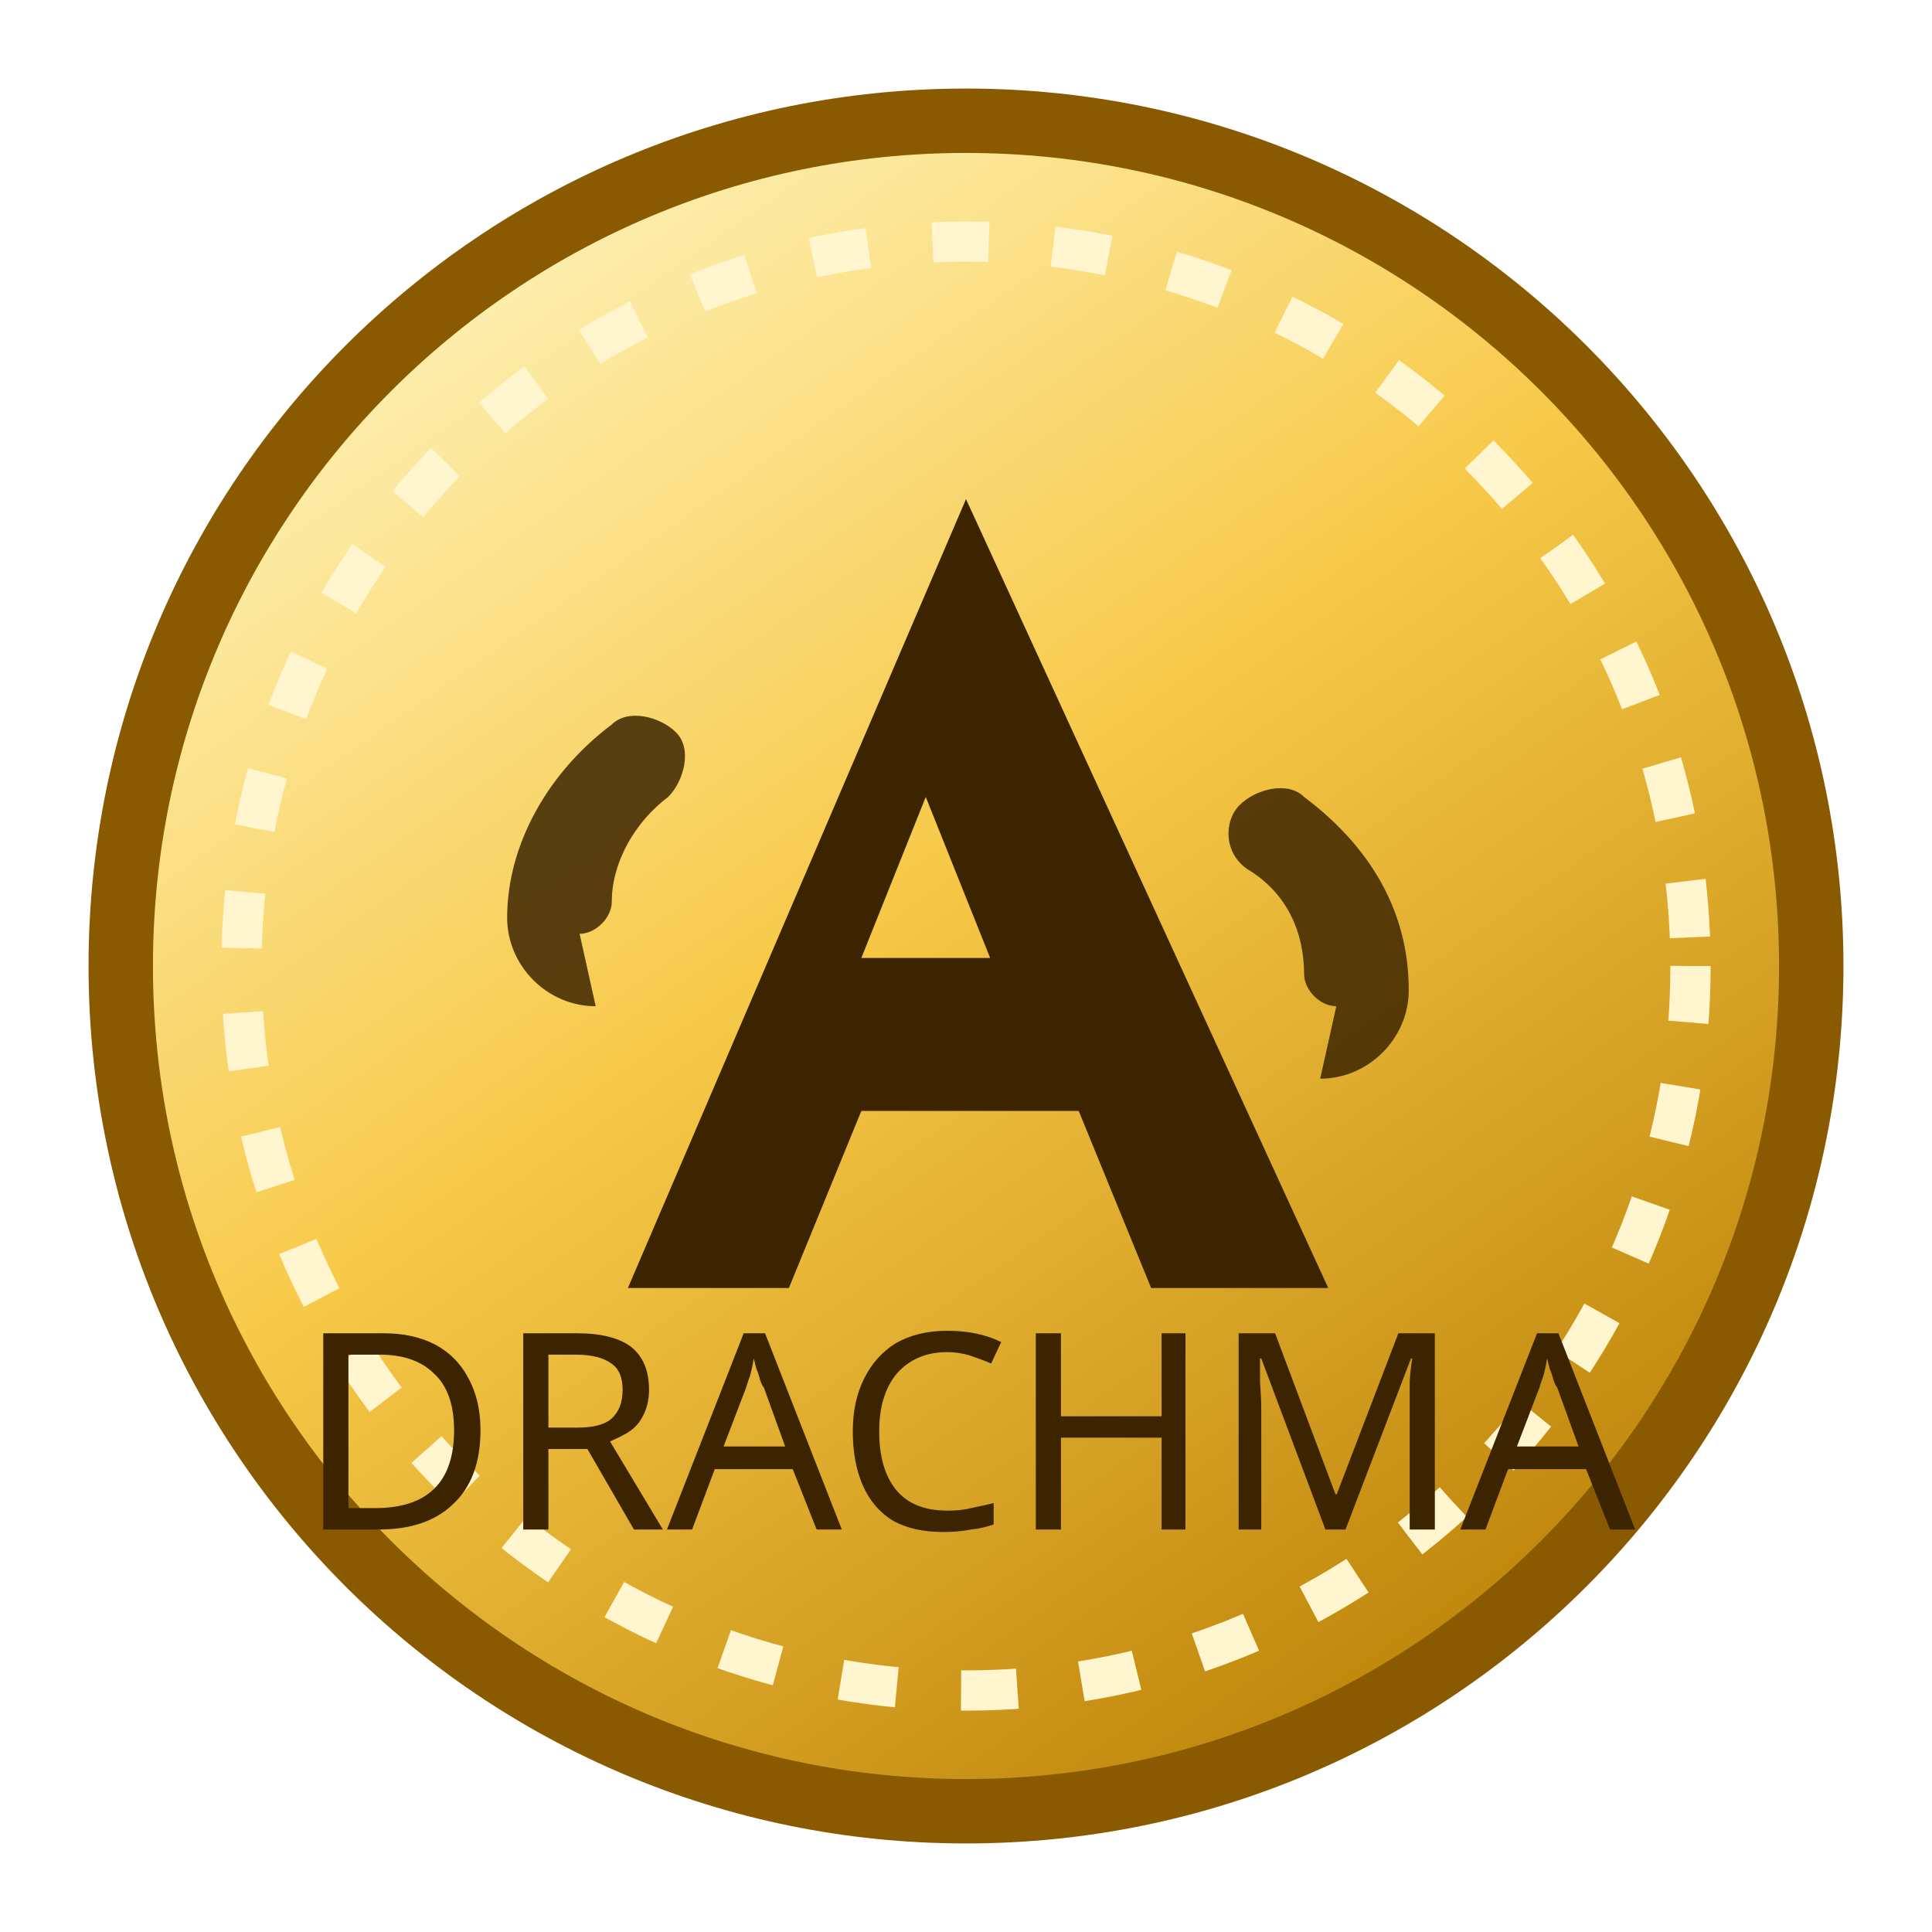
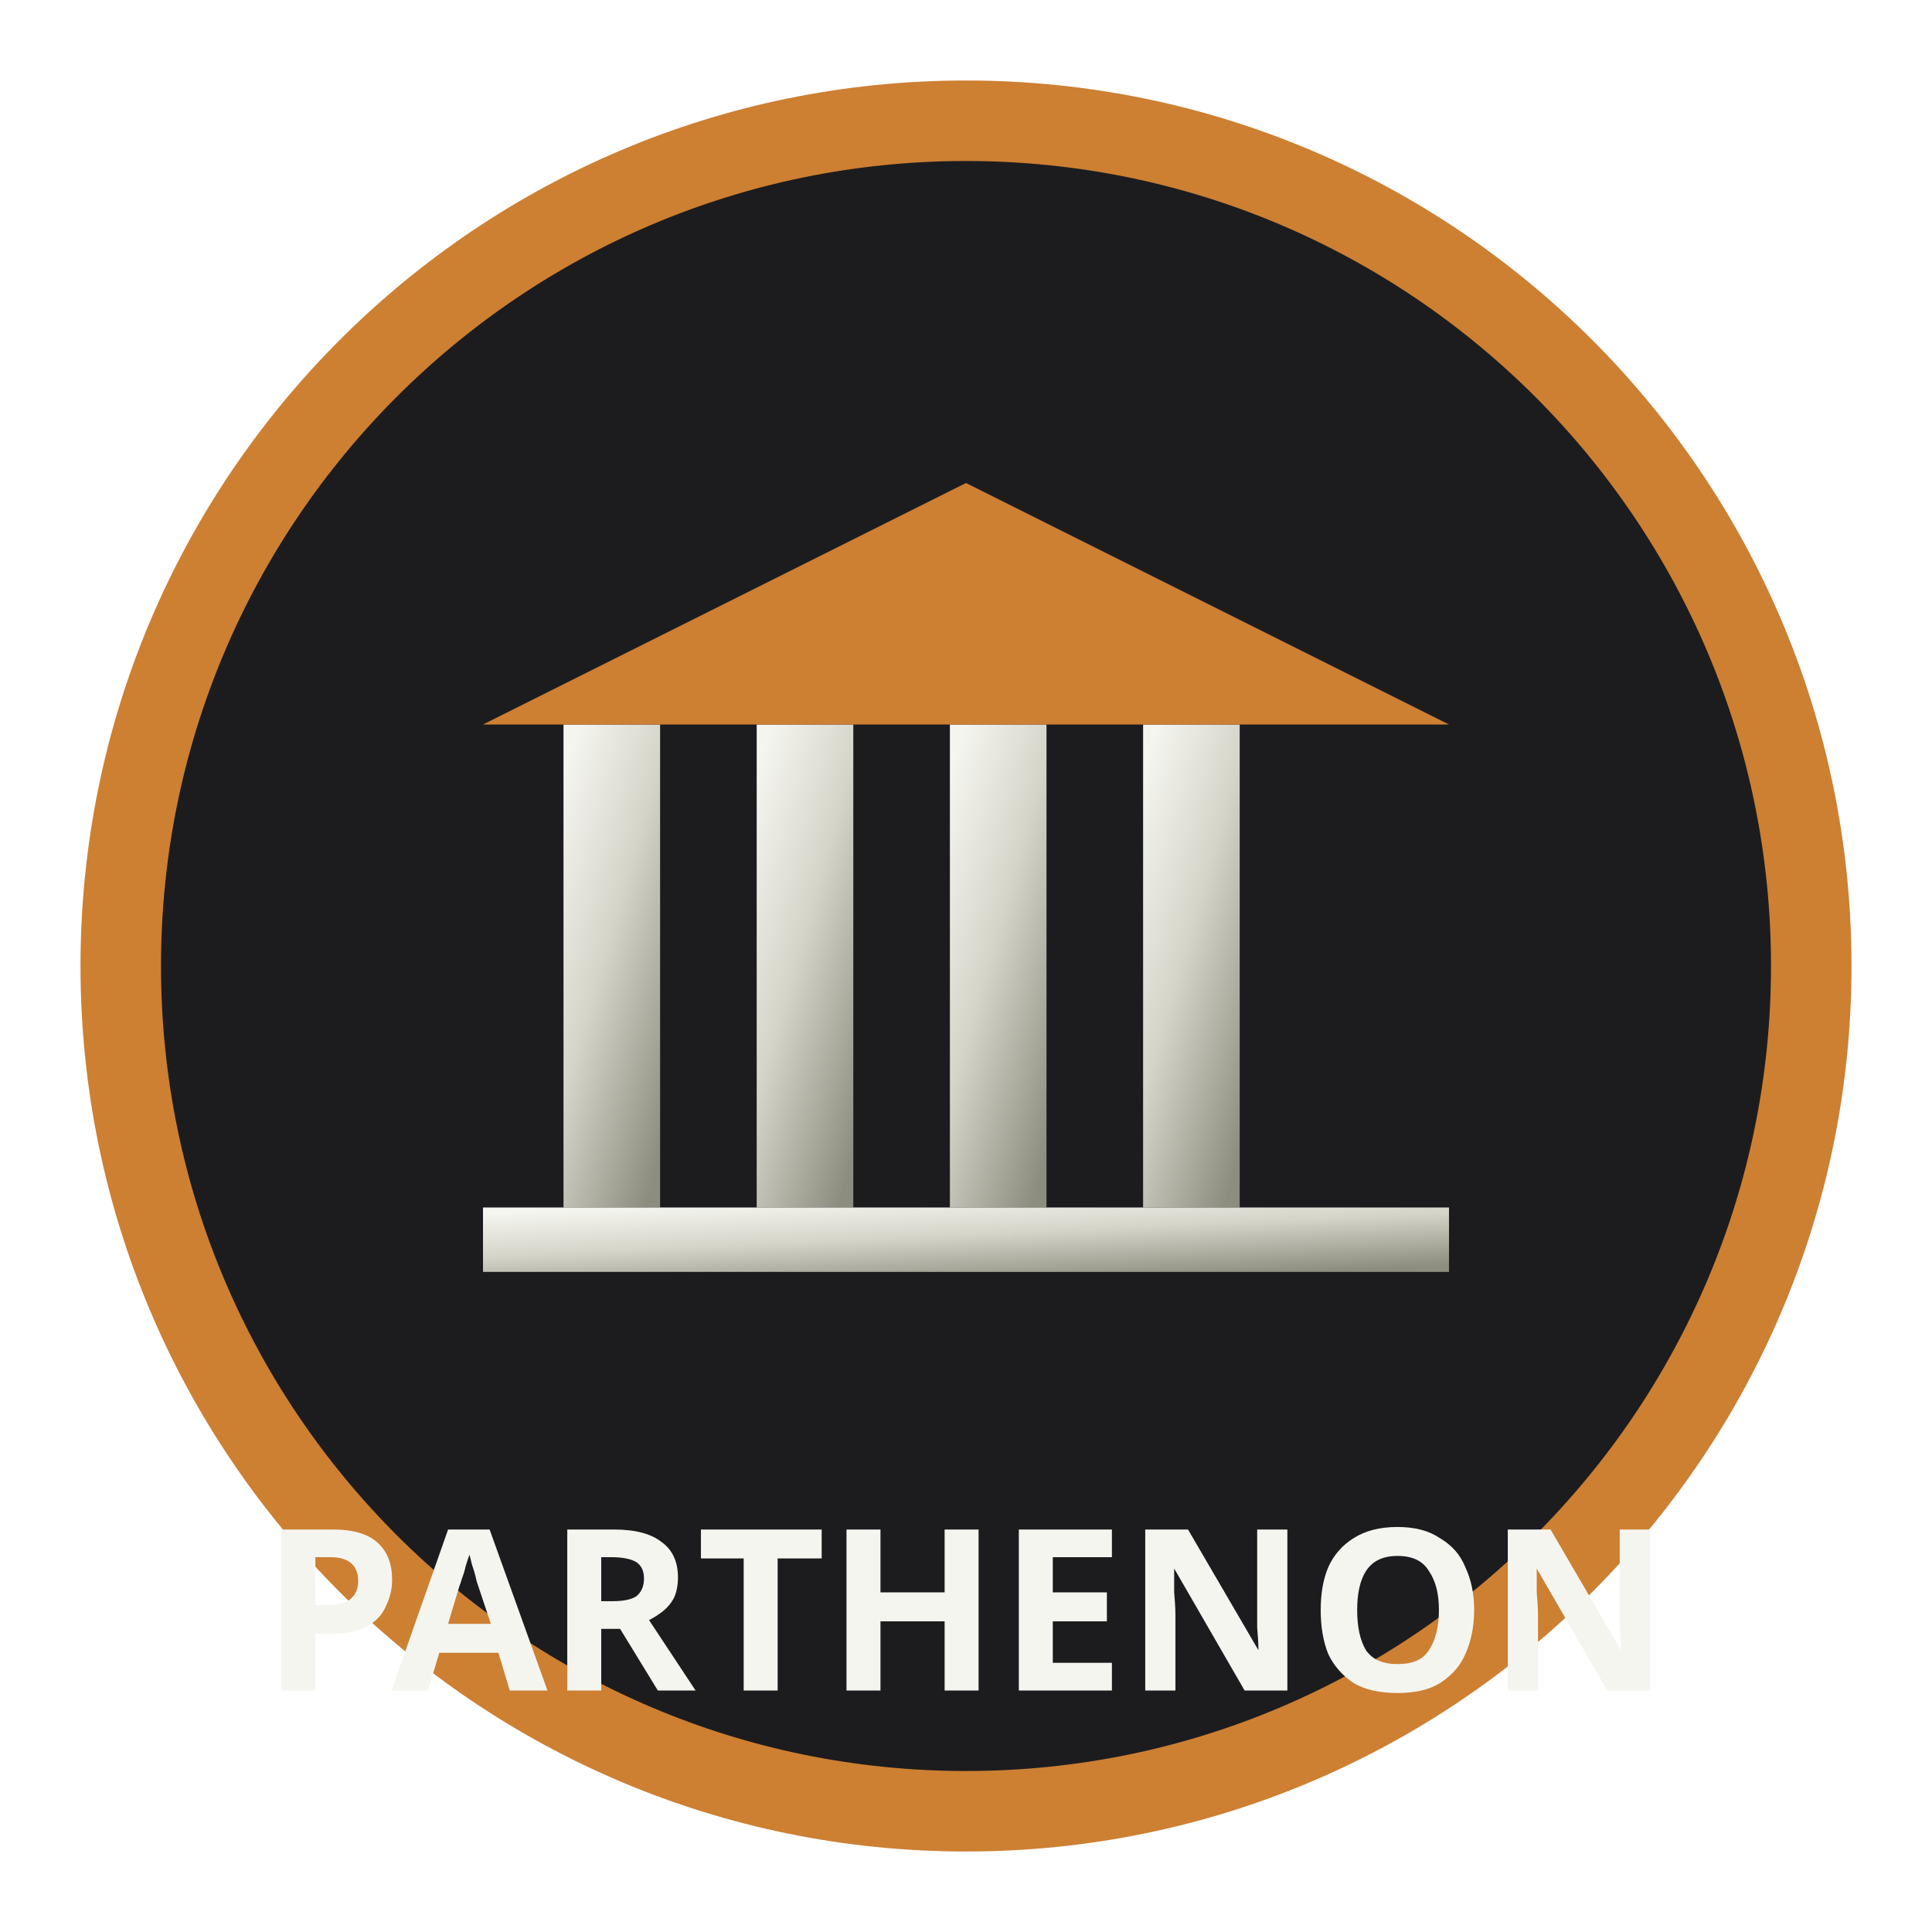
<svg xmlns="http://www.w3.org/2000/svg" viewBox="0 0 24 24" width="24" height="24" role="img">
  <defs>
    <linearGradient id="coinLight" x1="15%" y1="0%" x2="85%" y2="100%">
-       <stop offset="0%" stop-color="#fff8c9" />
-       <stop offset="45%" stop-color="#f7c948" />
-       <stop offset="100%" stop-color="#b47900" />
+       <stop offset="0%" stop-color="#F5F5F0" />
+       <stop offset="45%" stop-color="#D4D4C8" />
+       <stop offset="100%" stop-color="#8C8C7F" />
    </linearGradient>
  </defs>
-   <circle cx="12" cy="12" r="10.5" fill="url(#coinLight)" stroke="#8a5a00" stroke-width="0.8" />
-   <circle cx="12" cy="12" r="9" fill="none" stroke="#fff5ce" stroke-width="0.5" stroke-dasharray="0.7 0.8" />
-   <path d="M12 6.2 7.8 16h2l.9-2.2h2.7l.9 2.2h2.2L12 6.2zm.3 5.7h-1.6l.8-2z" fill="#3c2400" />
-   <path d="M7.4 12.5c-.6 0-1.1-.5-1.1-1.1 0-.9.5-1.8 1.3-2.4.2-.2.6-.1.8.1.2.2.1.6-.1.8-.4.3-.7.8-.7 1.3 0 .2-.2.4-.4.4zm9.2 0c-.2 0-.4-.2-.4-.4 0-.5-.2-1-.7-1.3-.3-.2-.3-.6-.1-.8.2-.2.6-.3.8-.1.8.6 1.3 1.4 1.3 2.4 0 .6-.5 1.1-1.1 1.1z" fill="#3c2400" opacity="0.85" />
-   <text x="12" y="19" font-family="'Noto Sans', 'Segoe UI', sans-serif" font-size="3.4" text-anchor="middle" fill="#3c2400">DRACHMA</text>
+   <circle cx="12" cy="12" r="10.5" fill="#1C1C1E" stroke="#CD7F32" stroke-width="1" />
+   <rect x="7" y="9" width="1.2" height="6" fill="url(#coinLight)" />
+   <rect x="9.4" y="9" width="1.2" height="6" fill="url(#coinLight)" />
+   <rect x="11.8" y="9" width="1.2" height="6" fill="url(#coinLight)" />
+   <rect x="14.2" y="9" width="1.2" height="6" fill="url(#coinLight)" />
+   <path d="M 6 9 L 12 6 L 18 9 Z" fill="#CD7F32" />
+   <rect x="6" y="15" width="12" height="0.8" fill="url(#coinLight)" />
+   <text x="12" y="21" font-family="'Noto Sans', 'Segoe UI', sans-serif" font-size="2.8" text-anchor="middle" fill="#F5F5F0" font-weight="600">PARTHENON</text>
</svg>
